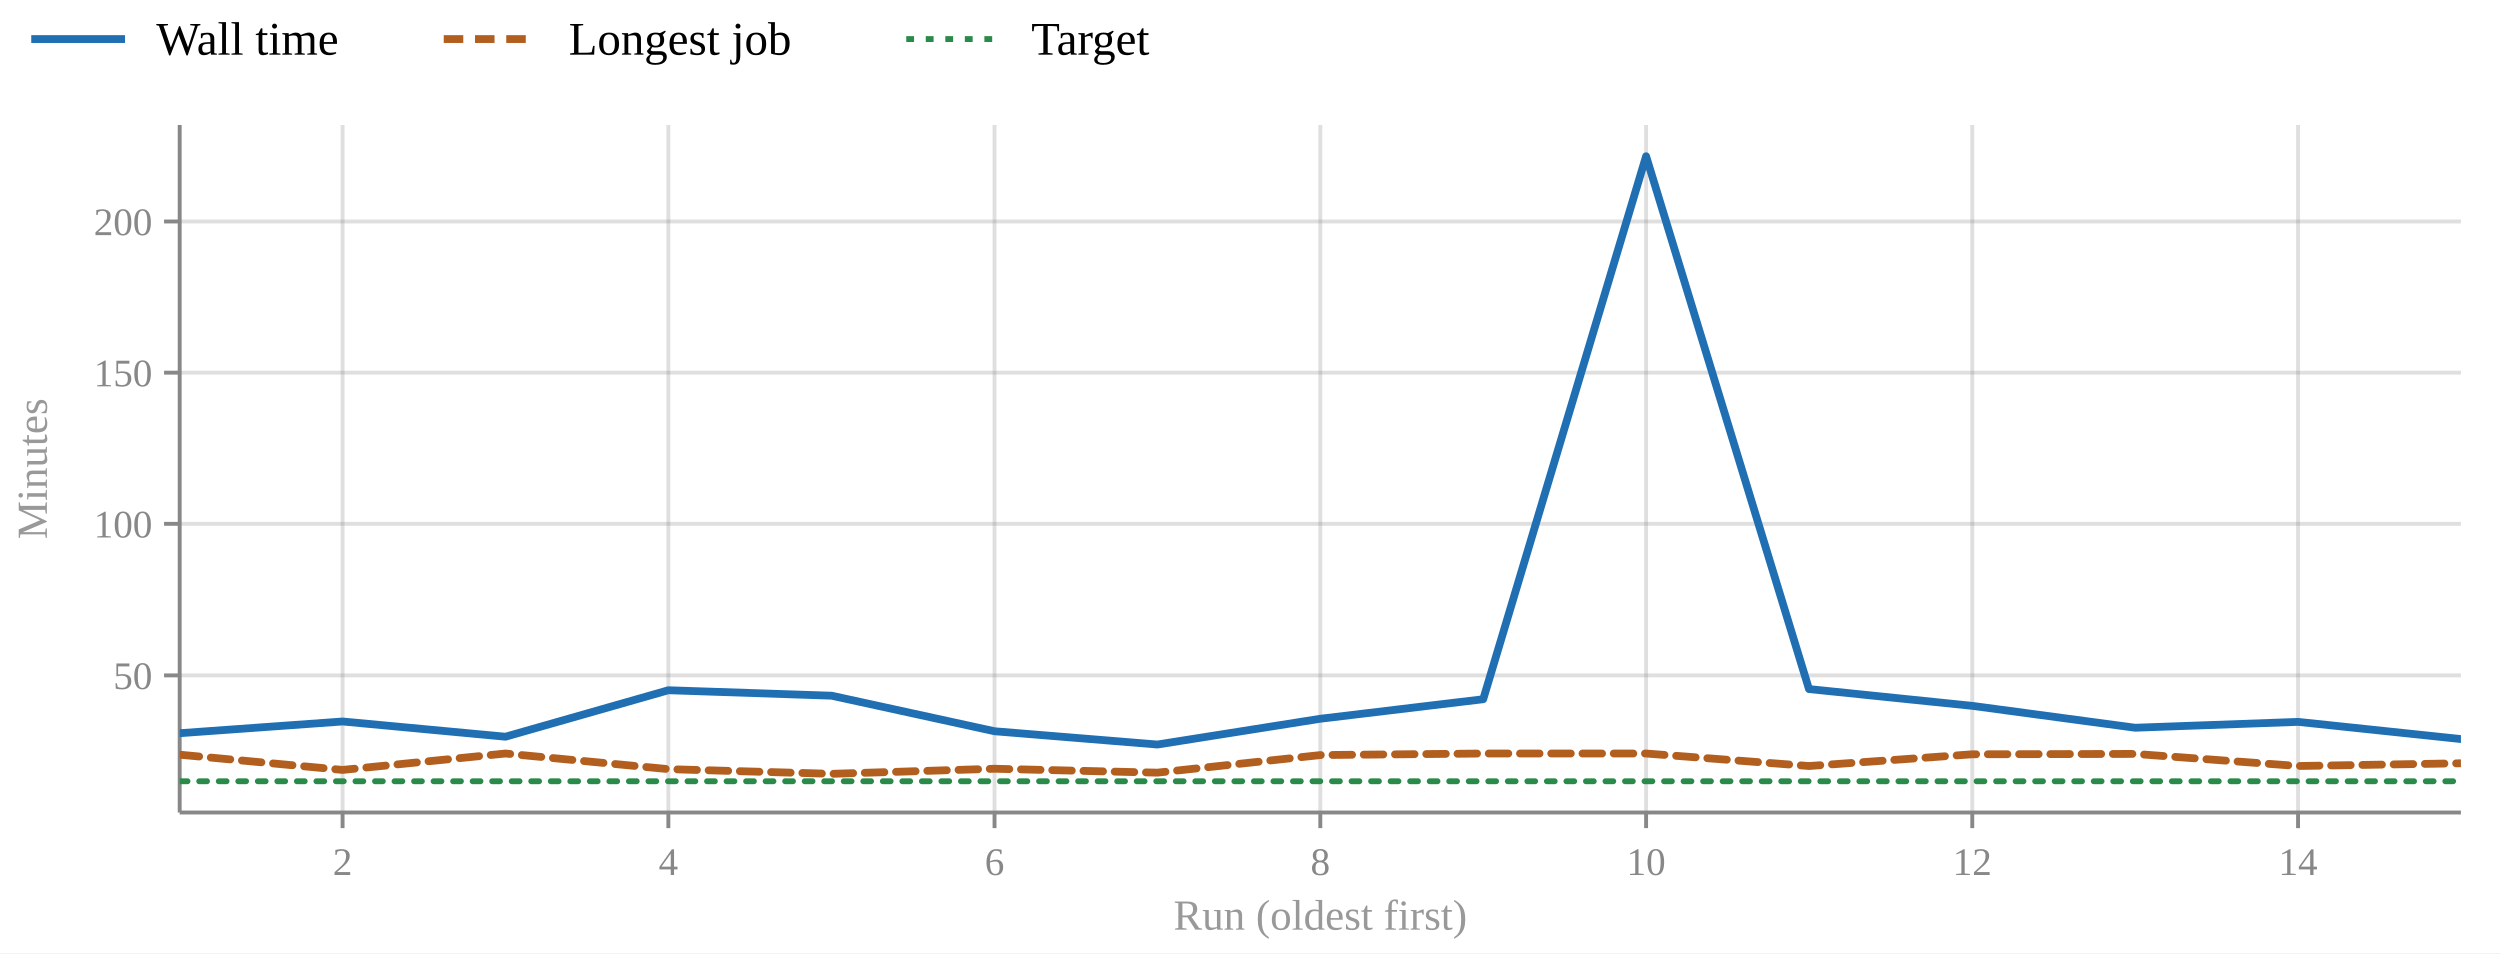
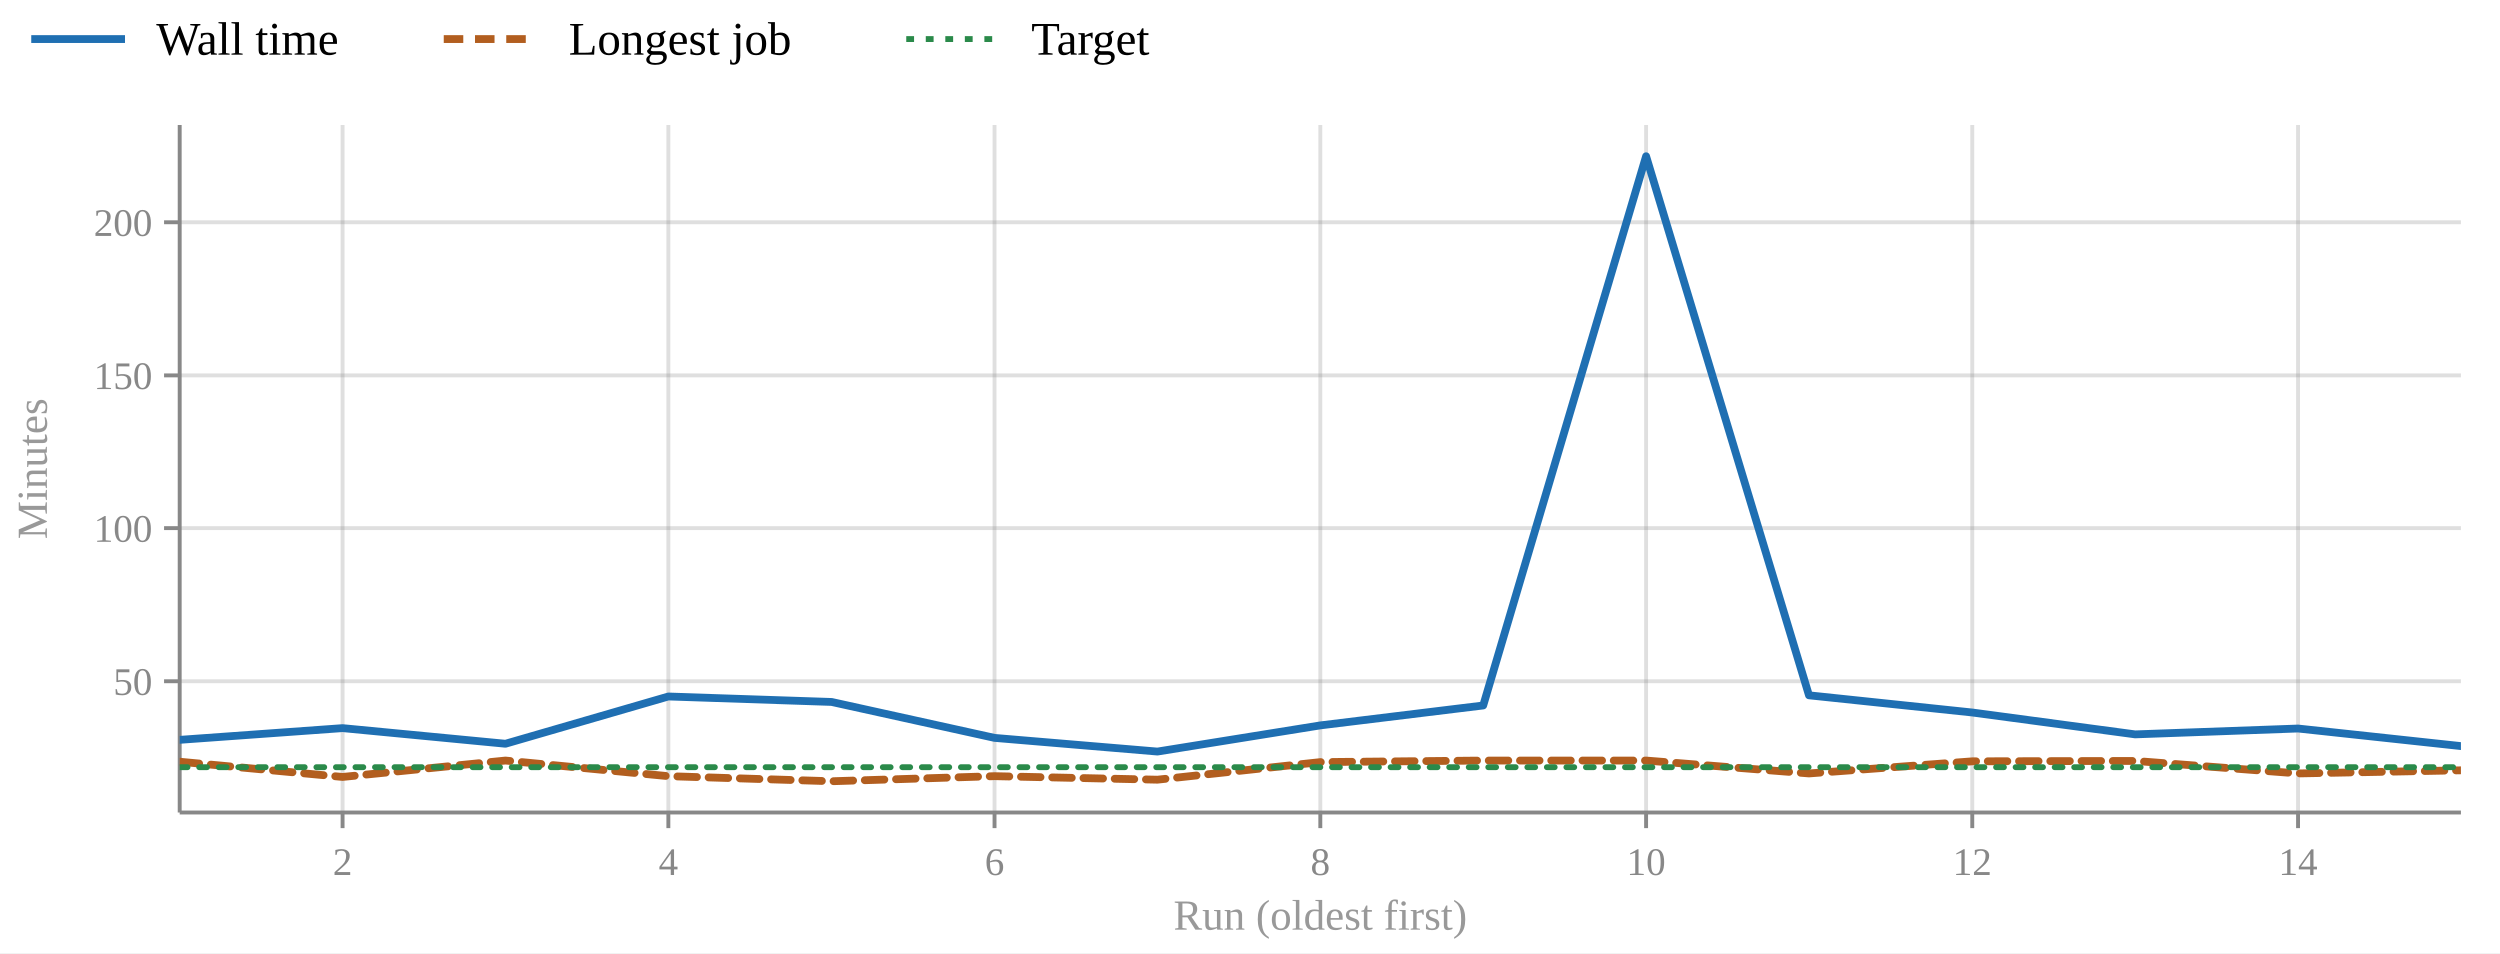
<svg xmlns="http://www.w3.org/2000/svg" viewBox="0 -24 640 244" height="244" visibility="visible" width="640">
  <rect x="0" y="-24" width="640" height="244" fill="#ffffff" />
  <defs visibility="visible">
    <clipPath id="ocClip1" visibility="visible">
      <rect x="46" y="8" width="584" height="176" visibility="visible" />
    </clipPath>
  </defs>
  <g aria-hidden="true" visibility="visible">
    <line stroke="var(--text-muted, #888)" x1="46" y1="184" x2="630" y2="184" visibility="visible" />
    <line stroke="var(--text-muted, #888)" x1="46" y1="8" x2="46" y2="184" visibility="visible" />
    <text text-anchor="middle" fill="var(--text-secondary, #999)" font-size="11" x="338" y="214" visibility="visible">Run (oldest first)</text>
    <text text-anchor="middle" fill="var(--text-secondary, #999)" font-size="11" x="12" y="96" transform="rotate(-90 12 96)" visibility="visible">Minutes</text>
    <line stroke="var(--border-subtle, rgba(128, 128, 128, 0.25))" x1="87.7" y1="8" x2="87.7" y2="184" visibility="visible" />
    <line stroke="var(--text-muted, #888)" x1="87.7" y1="184" x2="87.7" y2="188" visibility="visible" />
    <text fill="var(--text-muted, #888)" font-size="10" x="87.7" y="200" text-anchor="middle" visibility="visible">2</text>
    <line stroke="var(--border-subtle, rgba(128, 128, 128, 0.25))" x1="171.1" y1="8" x2="171.1" y2="184" visibility="visible" />
    <line stroke="var(--text-muted, #888)" x1="171.1" y1="184" x2="171.1" y2="188" visibility="visible" />
    <text fill="var(--text-muted, #888)" font-size="10" x="171.1" y="200" text-anchor="middle" visibility="visible">4</text>
    <line stroke="var(--border-subtle, rgba(128, 128, 128, 0.25))" x1="254.6" y1="8" x2="254.6" y2="184" visibility="visible" />
    <line stroke="var(--text-muted, #888)" x1="254.6" y1="184" x2="254.6" y2="188" visibility="visible" />
    <text fill="var(--text-muted, #888)" font-size="10" x="254.6" y="200" text-anchor="middle" visibility="visible">6</text>
    <line stroke="var(--border-subtle, rgba(128, 128, 128, 0.25))" x1="338" y1="8" x2="338" y2="184" visibility="visible" />
    <line stroke="var(--text-muted, #888)" x1="338" y1="184" x2="338" y2="188" visibility="visible" />
    <text fill="var(--text-muted, #888)" font-size="10" x="338" y="200" text-anchor="middle" visibility="visible">8</text>
    <line stroke="var(--border-subtle, rgba(128, 128, 128, 0.25))" x1="421.4" y1="8" x2="421.4" y2="184" visibility="visible" />
    <line stroke="var(--text-muted, #888)" x1="421.4" y1="184" x2="421.4" y2="188" visibility="visible" />
    <text fill="var(--text-muted, #888)" font-size="10" x="421.4" y="200" text-anchor="middle" visibility="visible">10</text>
    <line stroke="var(--border-subtle, rgba(128, 128, 128, 0.25))" x1="504.9" y1="8" x2="504.9" y2="184" visibility="visible" />
    <line stroke="var(--text-muted, #888)" x1="504.9" y1="184" x2="504.9" y2="188" visibility="visible" />
    <text fill="var(--text-muted, #888)" font-size="10" x="504.9" y="200" text-anchor="middle" visibility="visible">12</text>
    <line stroke="var(--border-subtle, rgba(128, 128, 128, 0.25))" x1="588.3" y1="8" x2="588.3" y2="184" visibility="visible" />
    <line stroke="var(--text-muted, #888)" x1="588.3" y1="184" x2="588.3" y2="188" visibility="visible" />
    <text fill="var(--text-muted, #888)" font-size="10" x="588.3" y="200" text-anchor="middle" visibility="visible">14</text>
-     <line stroke="var(--border-subtle, rgba(128, 128, 128, 0.25))" x1="46" y1="148.9" x2="630" y2="148.9" visibility="visible" />
-     <line stroke="var(--text-muted, #888)" x1="42" y1="148.9" x2="46" y2="148.9" visibility="visible" />
-     <text fill="var(--text-muted, #888)" font-size="10" x="39" y="152.4" text-anchor="end" visibility="visible">50</text>
-     <line stroke="var(--border-subtle, rgba(128, 128, 128, 0.25))" x1="46" y1="110.1" x2="630" y2="110.1" visibility="visible" />
-     <line stroke="var(--text-muted, #888)" x1="42" y1="110.1" x2="46" y2="110.1" visibility="visible" />
-     <text fill="var(--text-muted, #888)" font-size="10" x="39" y="113.6" text-anchor="end" visibility="visible">100</text>
-     <line stroke="var(--border-subtle, rgba(128, 128, 128, 0.25))" x1="46" y1="71.4" x2="630" y2="71.4" visibility="visible" />
-     <line stroke="var(--text-muted, #888)" x1="42" y1="71.4" x2="46" y2="71.4" visibility="visible" />
-     <text fill="var(--text-muted, #888)" font-size="10" x="39" y="74.9" text-anchor="end" visibility="visible">150</text>
-     <line stroke="var(--border-subtle, rgba(128, 128, 128, 0.25))" x1="46" y1="32.7" x2="630" y2="32.7" visibility="visible" />
-     <line stroke="var(--text-muted, #888)" x1="42" y1="32.7" x2="46" y2="32.7" visibility="visible" />
-     <text fill="var(--text-muted, #888)" font-size="10" x="39" y="36.2" text-anchor="end" visibility="visible">200</text>
+     <line stroke="var(--border-subtle, rgba(128, 128, 128, 0.25))" x1="46" y1="150.4" x2="630" y2="150.4" visibility="visible" />
+     <line stroke="var(--text-muted, #888)" x1="42" y1="150.4" x2="46" y2="150.4" visibility="visible" />
+     <text fill="var(--text-muted, #888)" font-size="10" x="39" y="153.9" text-anchor="end" visibility="visible">50</text>
+     <line stroke="var(--border-subtle, rgba(128, 128, 128, 0.25))" x1="46" y1="111.2" x2="630" y2="111.2" visibility="visible" />
+     <line stroke="var(--text-muted, #888)" x1="42" y1="111.2" x2="46" y2="111.2" visibility="visible" />
+     <text fill="var(--text-muted, #888)" font-size="10" x="39" y="114.7" text-anchor="end" visibility="visible">100</text>
+     <line stroke="var(--border-subtle, rgba(128, 128, 128, 0.25))" x1="46" y1="72.1" x2="630" y2="72.1" visibility="visible" />
+     <line stroke="var(--text-muted, #888)" x1="42" y1="72.1" x2="46" y2="72.1" visibility="visible" />
+     <text fill="var(--text-muted, #888)" font-size="10" x="39" y="75.6" text-anchor="end" visibility="visible">150</text>
+     <line stroke="var(--border-subtle, rgba(128, 128, 128, 0.25))" x1="46" y1="32.9" x2="630" y2="32.9" visibility="visible" />
+     <line stroke="var(--text-muted, #888)" x1="42" y1="32.9" x2="46" y2="32.9" visibility="visible" />
+     <text fill="var(--text-muted, #888)" font-size="10" x="39" y="36.4" text-anchor="end" visibility="visible">200</text>
  </g>
  <g aria-hidden="true" visibility="visible">
    <g clip-path="url(#ocClip1)" visibility="visible">
      <path stroke="none" d="" visibility="visible" />
      <path fill="none" stroke-width="1" d="" visibility="visible" />
-       <path fill="none" stroke-linejoin="round" stroke-linecap="round" d="M46,163.7L87.7,160.7L129.4,164.6L171.1,152.7L212.9,154.1L254.6,163.2L296.3,166.6L338,160L379.7,155L421.4,16L463.1,152.4L504.9,156.7L546.6,162.3L588.3,160.8L630,165.2" stroke="#1f6fb2" stroke-width="2" visibility="visible" />
+       <path fill="none" stroke-linejoin="round" stroke-linecap="round" d="M46,165.4L87.7,162.4L129.4,166.4L171.1,154.3L212.9,155.7L254.6,164.9L296.3,168.4L338,161.7L379.7,156.6L421.4,16L463.1,154L504.9,158.4L546.6,164L588.3,162.5L630,167" stroke="#1f6fb2" stroke-width="2" visibility="visible" />
      <g visibility="visible" />
    </g>
    <g clip-path="url(#ocClip1)" visibility="visible">
      <path stroke="none" d="" visibility="visible" />
      <path fill="none" stroke-width="1" d="" visibility="visible" />
-       <path fill="none" stroke-linejoin="round" stroke-linecap="round" d="M46,169.2L87.7,173.1L129.4,168.9L171.1,172.9L212.9,174.1L254.6,172.8L296.3,173.8L338,169.3L379.7,168.9L421.4,168.9L463.1,172.1L504.9,169.1L546.6,169L588.3,172.1L630,171.4" stroke="#b25e1f" stroke-width="2" stroke-dasharray="5 3" visibility="visible" />
+       <path fill="none" stroke-linejoin="round" stroke-linecap="round" d="M46,171L87.7,174.9L129.4,170.7L171.1,174.7L212.9,176L254.6,174.7L296.3,175.6L338,171.1L379.7,170.7L421.4,170.7L463.1,174L504.9,170.9L546.6,170.8L588.3,174L630,173.2" stroke="#b25e1f" stroke-width="2" stroke-dasharray="5 3" visibility="visible" />
      <g visibility="visible" />
    </g>
    <g clip-path="url(#ocClip1)" visibility="visible">
      <path stroke="none" d="" visibility="visible" />
      <path fill="none" stroke-width="1" d="" visibility="visible" />
-       <path fill="none" stroke-linejoin="round" stroke-linecap="round" d="M46,176L630,176" stroke="#2a8a4a" stroke-width="1.5" stroke-dasharray="2 3" visibility="visible" />
+       <path fill="none" stroke-linejoin="round" stroke-linecap="round" d="M46,172.4L630,172.4" stroke="#2a8a4a" stroke-width="1.5" stroke-dasharray="2 3" visibility="visible" />
      <g visibility="visible" />
    </g>
  </g>
  <g aria-hidden="true" visibility="visible">
    <line stroke="var(--text-muted, #888)" stroke-dasharray="3 3" visibility="visible" />
  </g>
  <g transform="translate(0 -24)">
    <line x1="8" y1="10" x2="32" y2="10" stroke="#1f6fb2" stroke-width="2" stroke-dasharray="none" />
    <text x="40" y="14" fill="canvastext" font-size="12">Wall time</text>
    <line x1="113.6" y1="10" x2="137.6" y2="10" stroke="#b25e1f" stroke-width="2" stroke-dasharray="5 3" />
    <text x="145.6" y="14" fill="canvastext" font-size="12">Longest job</text>
    <line x1="232" y1="10" x2="256" y2="10" stroke="#2a8a4a" stroke-width="1.5" stroke-dasharray="2 3" />
    <text x="264" y="14" fill="canvastext" font-size="12">Target</text>
  </g>
</svg>
